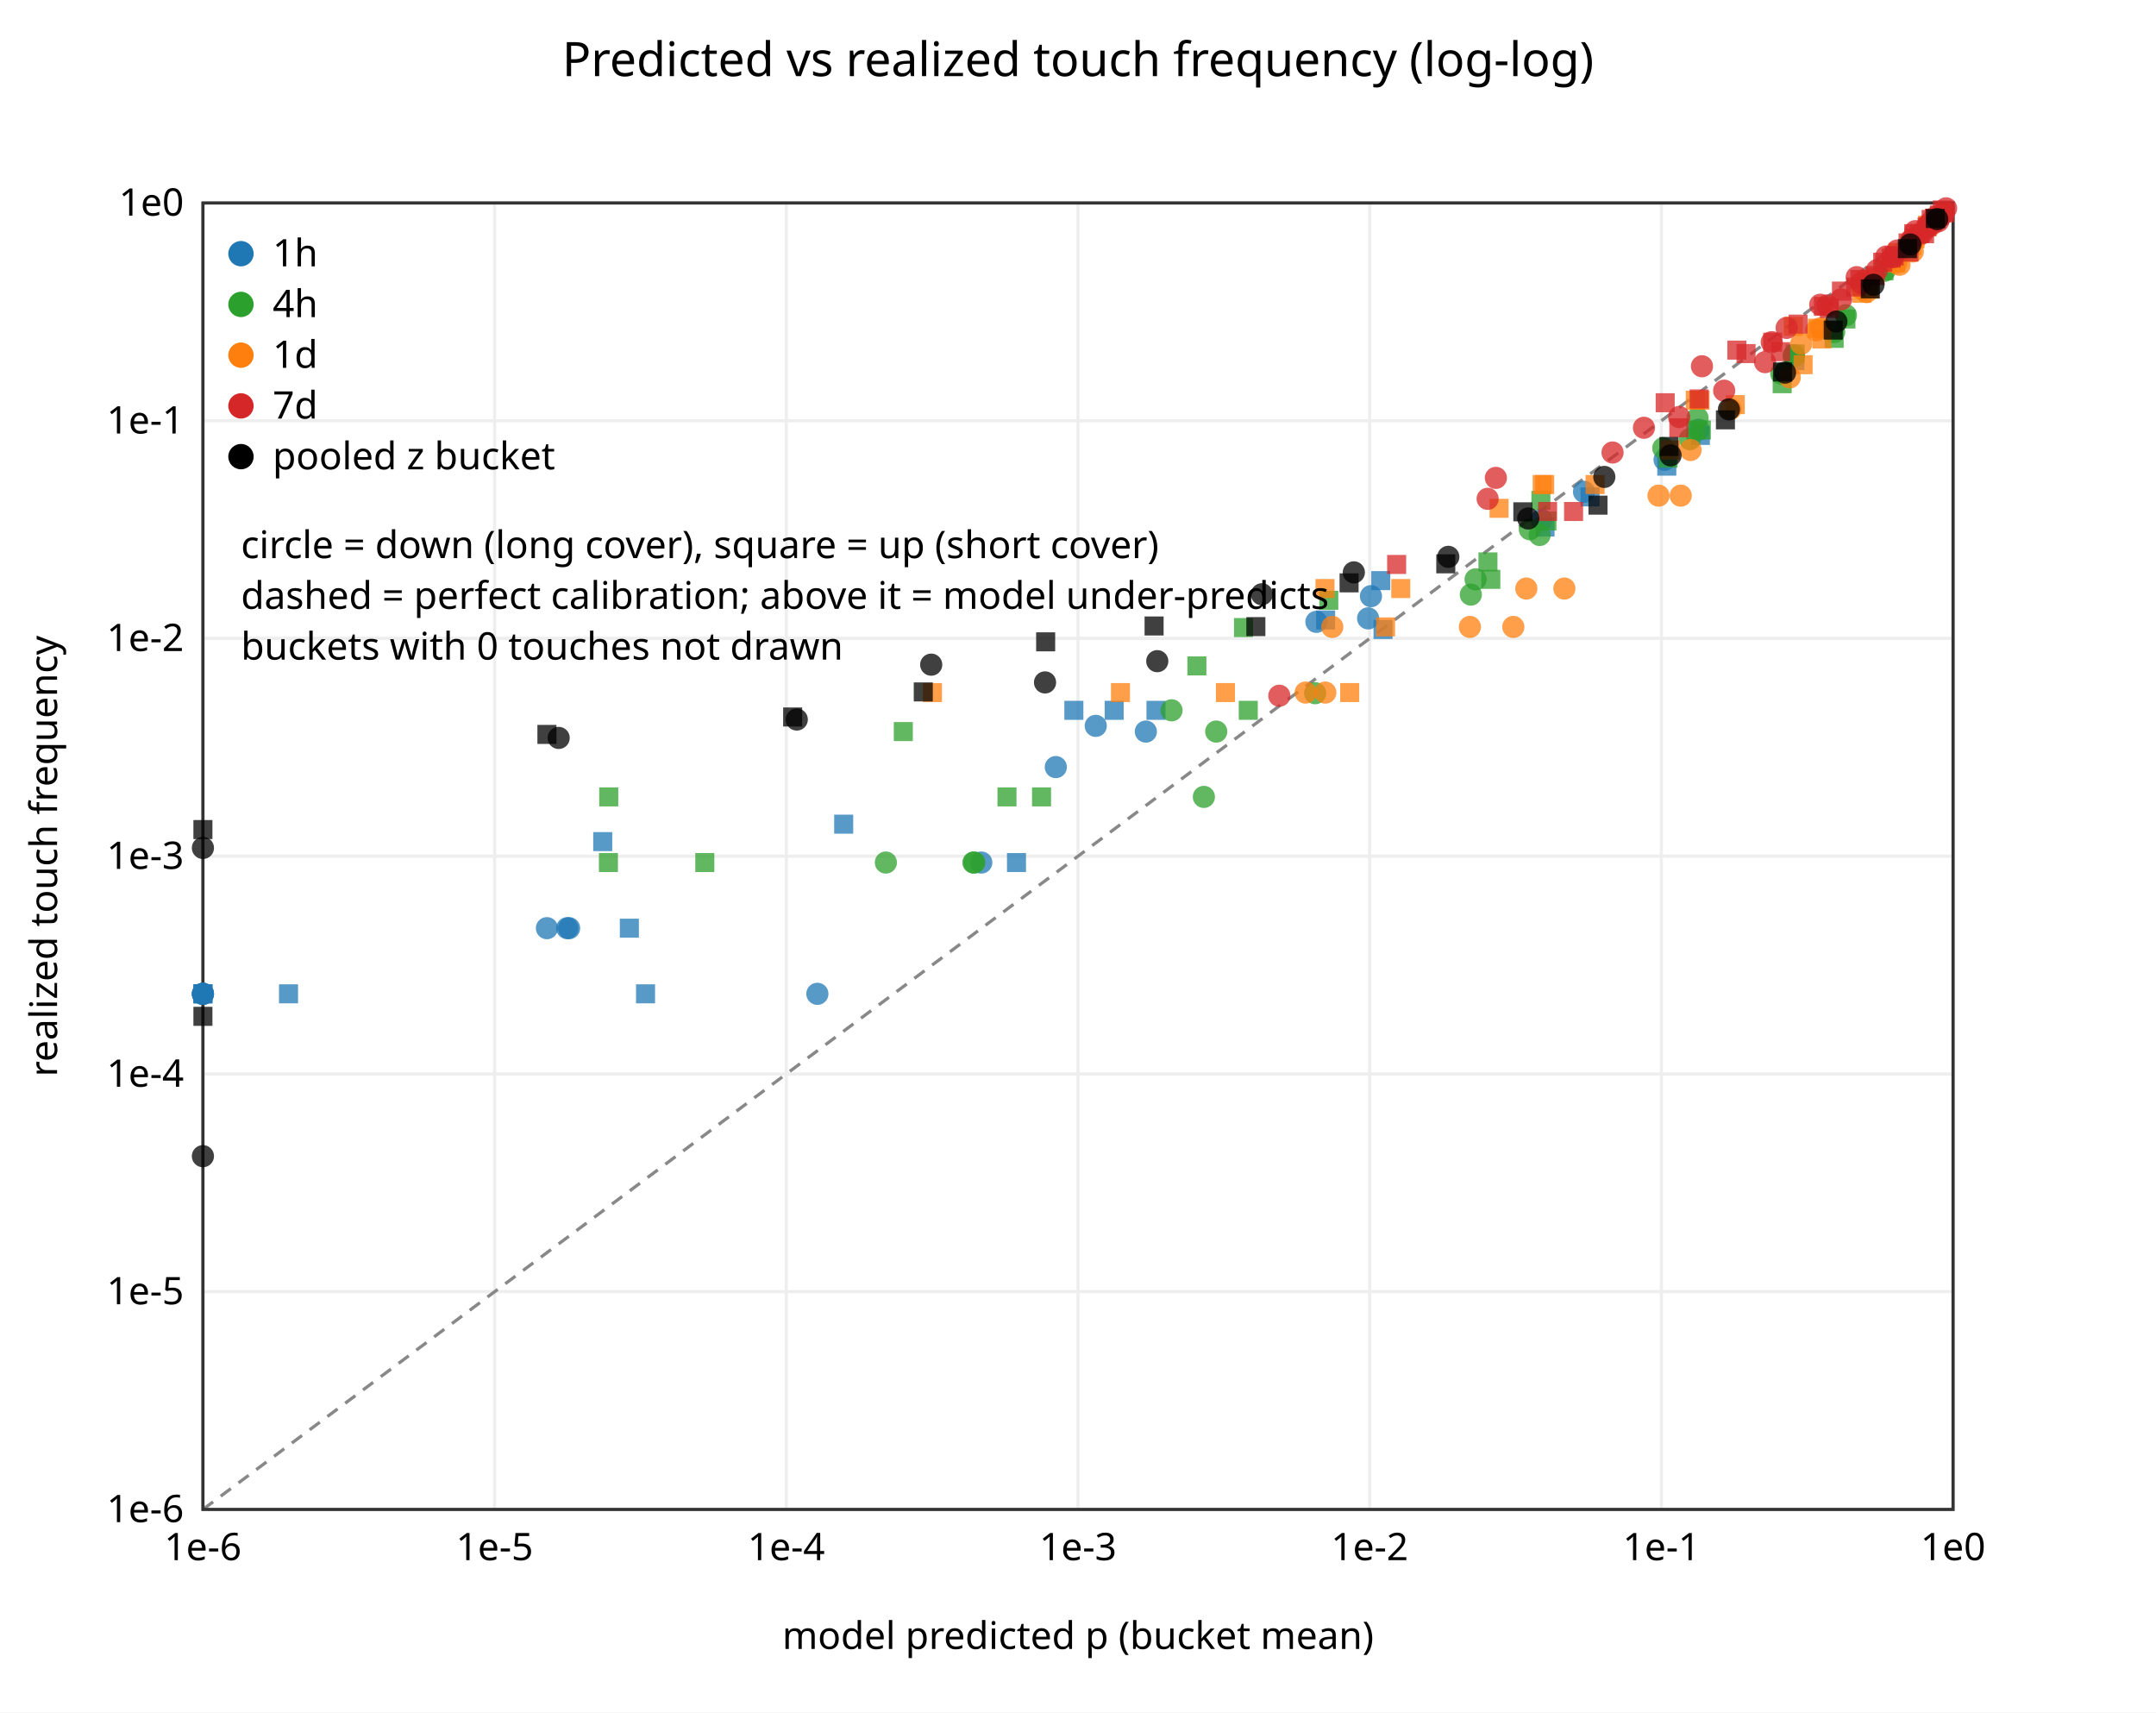
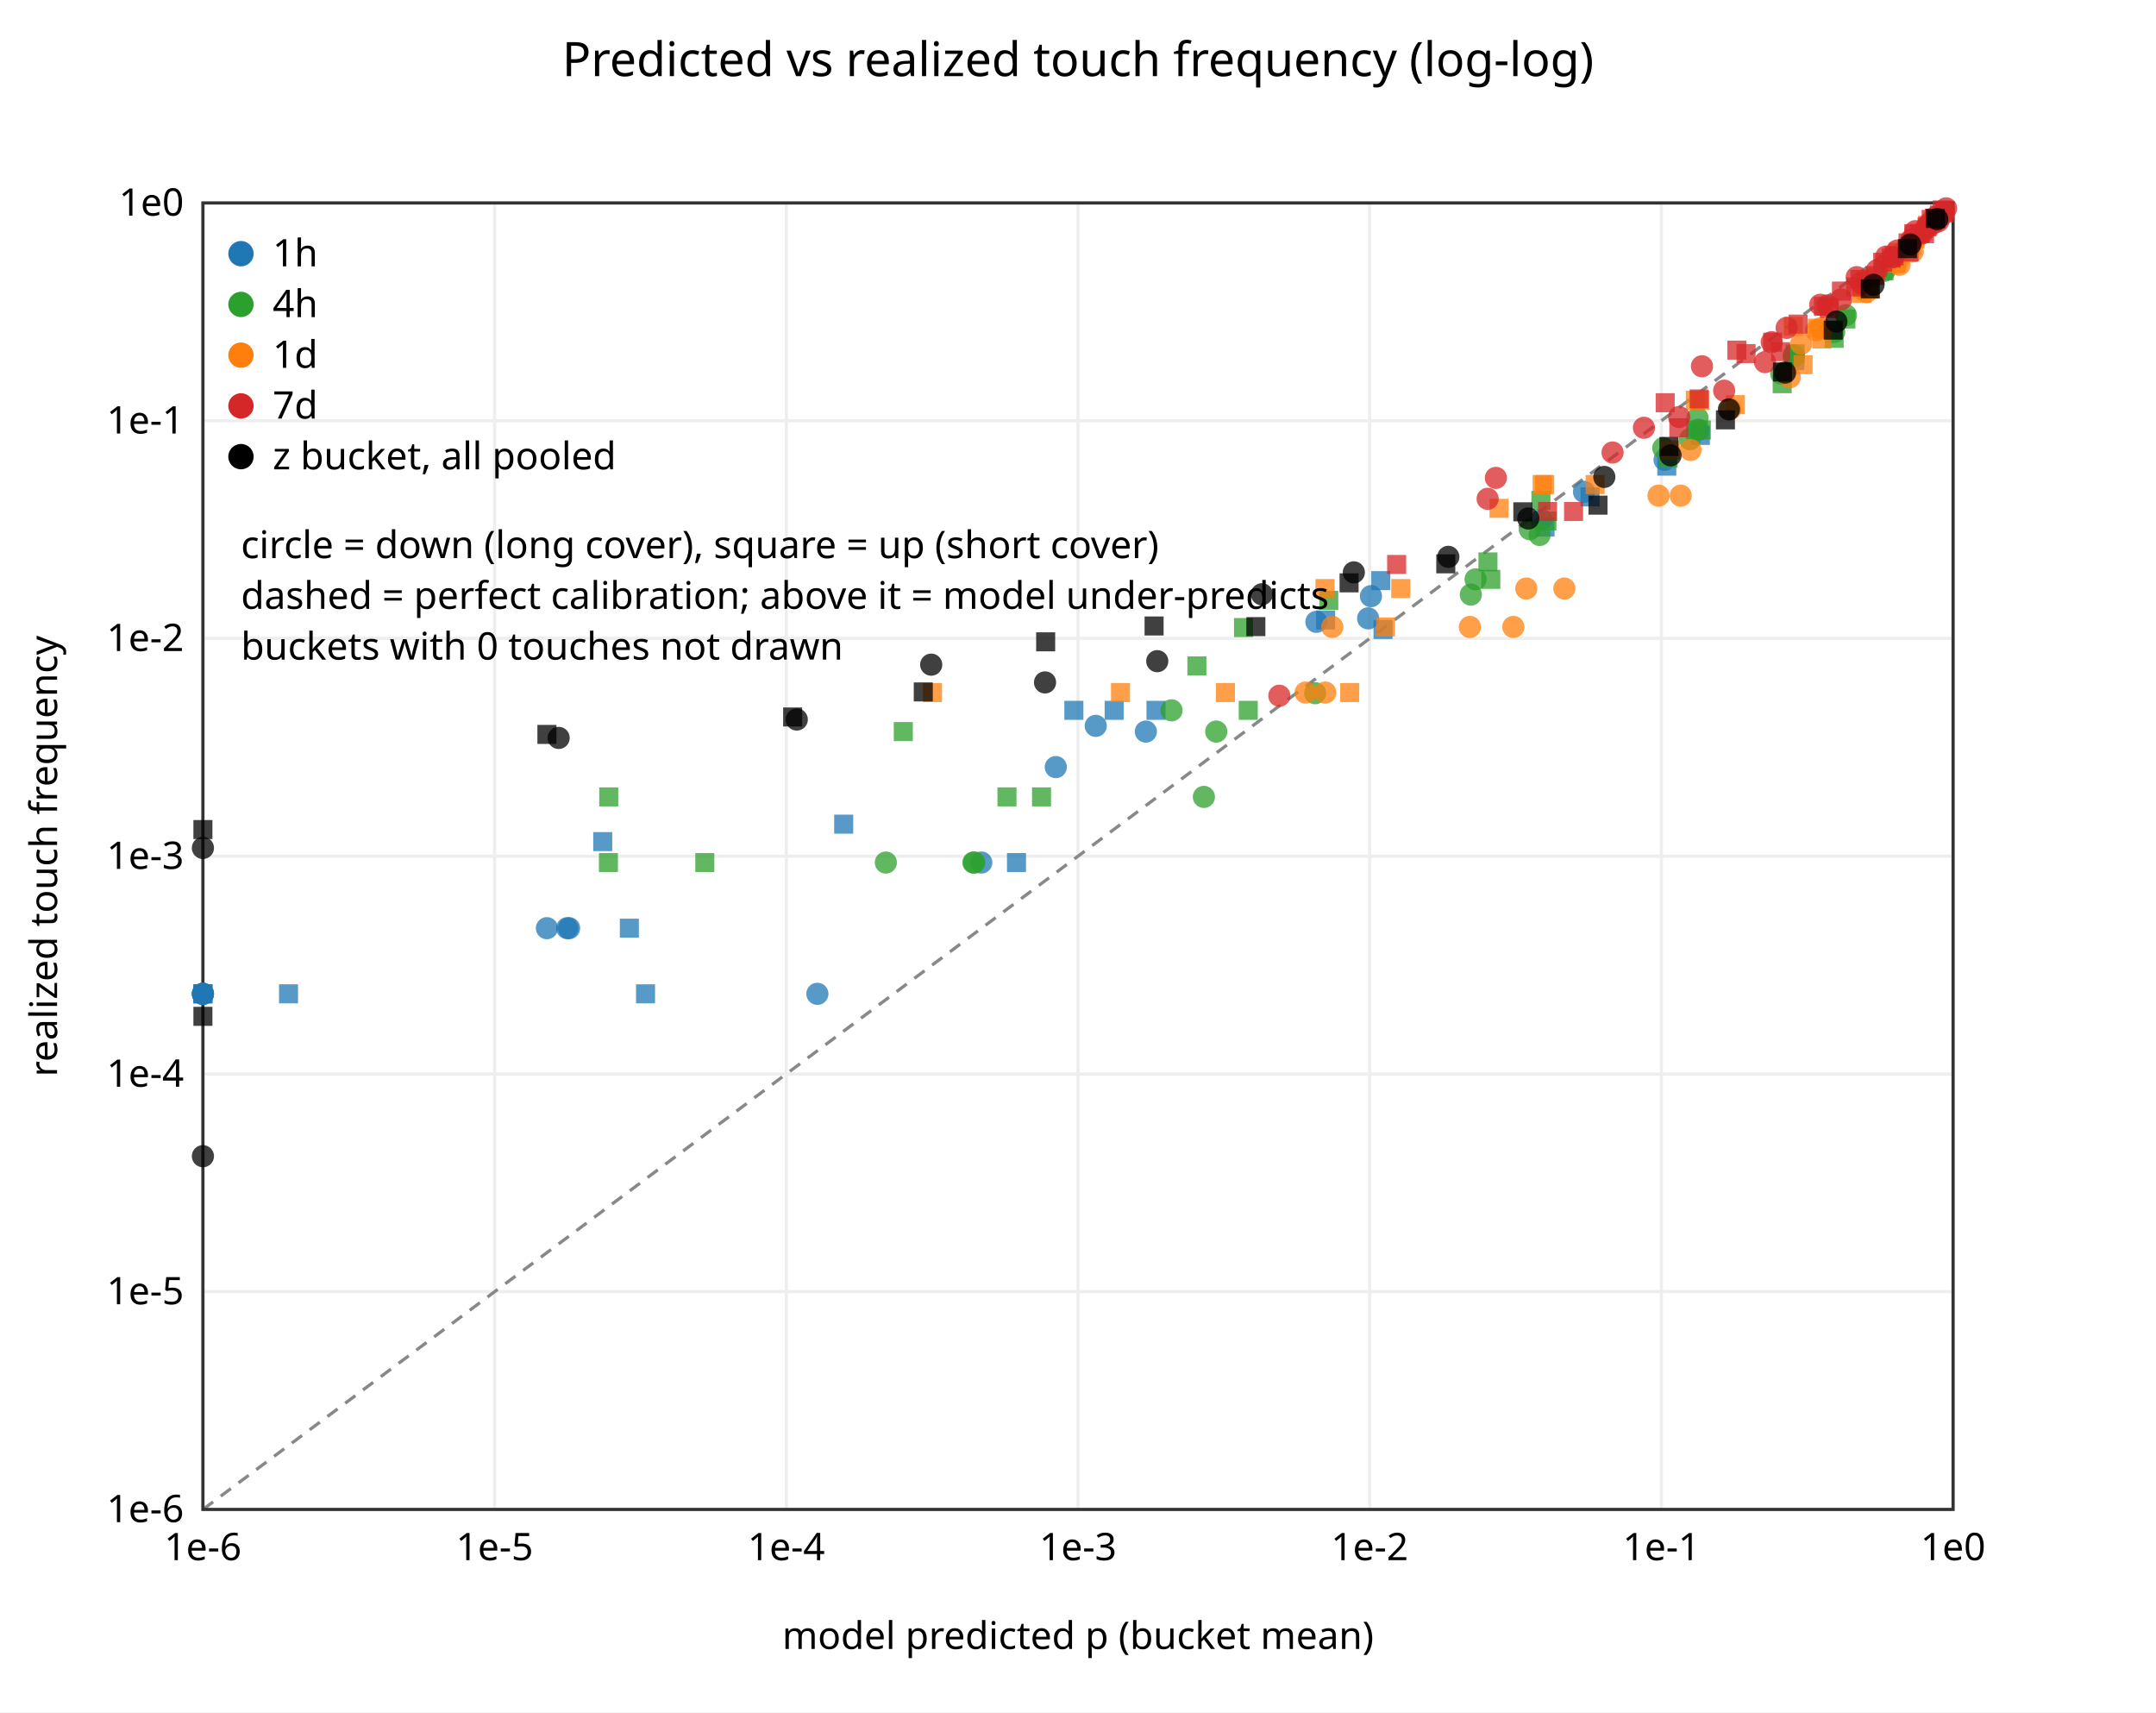
<svg xmlns="http://www.w3.org/2000/svg" width="680" height="540" viewBox="0 0 680 540" font-family="sans-serif" font-size="12">
  <rect width="100%" height="100%" fill="white" />
  <text x="340.0" y="24" text-anchor="middle" font-size="15">Predicted vs realized touch frequency (log-log)</text>
  <line x1="64.0" y1="64" x2="64.0" y2="476" stroke="#eee" />
  <line x1="64" y1="476.0" x2="616" y2="476.0" stroke="#eee" />
  <text x="64.0" y="492" text-anchor="middle">1e-6</text>
  <text x="58" y="480.0" text-anchor="end">1e-6</text>
  <line x1="156.0" y1="64" x2="156.0" y2="476" stroke="#eee" />
  <line x1="64" y1="407.3" x2="616" y2="407.3" stroke="#eee" />
  <text x="156.0" y="492" text-anchor="middle">1e-5</text>
  <text x="58" y="411.3" text-anchor="end">1e-5</text>
  <line x1="248.0" y1="64" x2="248.0" y2="476" stroke="#eee" />
  <line x1="64" y1="338.7" x2="616" y2="338.7" stroke="#eee" />
  <text x="248.0" y="492" text-anchor="middle">1e-4</text>
  <text x="58" y="342.7" text-anchor="end">1e-4</text>
  <line x1="340.0" y1="64" x2="340.0" y2="476" stroke="#eee" />
  <line x1="64" y1="270.0" x2="616" y2="270.0" stroke="#eee" />
  <text x="340.0" y="492" text-anchor="middle">1e-3</text>
  <text x="58" y="274.0" text-anchor="end">1e-3</text>
  <line x1="432.0" y1="64" x2="432.0" y2="476" stroke="#eee" />
  <line x1="64" y1="201.3" x2="616" y2="201.3" stroke="#eee" />
  <text x="432.0" y="492" text-anchor="middle">1e-2</text>
  <text x="58" y="205.3" text-anchor="end">1e-2</text>
  <line x1="524.0" y1="64" x2="524.0" y2="476" stroke="#eee" />
  <line x1="64" y1="132.7" x2="616" y2="132.7" stroke="#eee" />
  <text x="524.0" y="492" text-anchor="middle">1e-1</text>
  <text x="58" y="136.7" text-anchor="end">1e-1</text>
  <line x1="616.0" y1="64" x2="616.0" y2="476" stroke="#eee" />
  <line x1="64" y1="64.0" x2="616" y2="64.0" stroke="#eee" />
  <text x="616.0" y="492" text-anchor="middle">1e0</text>
  <text x="58" y="68.0" text-anchor="end">1e0</text>
  <line x1="64.0" y1="476.0" x2="616.0" y2="64.0" stroke="#888" stroke-dasharray="4 3" />
  <rect x="64" y="64" width="552" height="412" fill="none" stroke="#333" />
  <text x="340.0" y="520" text-anchor="middle">model predicted p (bucket mean)</text>
  <text x="18" y="270.0" text-anchor="middle" transform="rotate(-90 18 270.0)">realized touch frequency</text>
  <circle cx="486.2" cy="163.9" r="3.5" fill="#1f77b4" fill-opacity="0.75" />
  <circle cx="361.4" cy="230.7" r="3.5" fill="#1f77b4" fill-opacity="0.75" />
  <circle cx="257.8" cy="313.4" r="3.5" fill="#1f77b4" fill-opacity="0.75" />
  <circle cx="64.0" cy="313.4" r="3.5" fill="#1f77b4" fill-opacity="0.75" />
  <rect x="484.3" y="163.2" width="6" height="6" fill="#1f77b4" fill-opacity="0.75" />
  <rect x="361.6" y="221.0" width="6" height="6" fill="#1f77b4" fill-opacity="0.75" />
  <rect x="263.1" y="256.9" width="6" height="6" fill="#1f77b4" fill-opacity="0.75" />
  <rect x="61.0" y="310.4" width="6" height="6" fill="#1f77b4" fill-opacity="0.75" />
  <circle cx="525.0" cy="145.0" r="3.5" fill="#1f77b4" fill-opacity="0.75" />
  <circle cx="415.2" cy="196.1" r="3.5" fill="#1f77b4" fill-opacity="0.75" />
  <circle cx="333.0" cy="241.9" r="3.5" fill="#1f77b4" fill-opacity="0.75" />
  <circle cx="172.5" cy="292.7" r="3.5" fill="#1f77b4" fill-opacity="0.75" />
  <rect x="522.7" y="144.0" width="6" height="6" fill="#1f77b4" fill-opacity="0.75" />
  <rect x="415.1" y="192.5" width="6" height="6" fill="#1f77b4" fill-opacity="0.75" />
  <rect x="335.7" y="221.0" width="6" height="6" fill="#1f77b4" fill-opacity="0.75" />
  <rect x="187.1" y="262.4" width="6" height="6" fill="#1f77b4" fill-opacity="0.75" />
  <rect x="61.0" y="310.4" width="6" height="6" fill="#1f77b4" fill-opacity="0.75" />
  <circle cx="535.7" cy="135.5" r="3.5" fill="#1f77b4" fill-opacity="0.75" />
  <circle cx="432.4" cy="188.0" r="3.5" fill="#1f77b4" fill-opacity="0.75" />
  <circle cx="345.6" cy="228.9" r="3.5" fill="#1f77b4" fill-opacity="0.75" />
  <circle cx="178.9" cy="292.7" r="3.5" fill="#1f77b4" fill-opacity="0.75" />
  <circle cx="64.0" cy="313.4" r="3.5" fill="#1f77b4" fill-opacity="0.75" />
  <circle cx="64.0" cy="313.4" r="3.5" fill="#1f77b4" fill-opacity="0.75" />
  <rect x="533.3" y="134.3" width="6" height="6" fill="#1f77b4" fill-opacity="0.75" />
  <rect x="432.5" y="180.1" width="6" height="6" fill="#1f77b4" fill-opacity="0.75" />
  <rect x="348.4" y="221.0" width="6" height="6" fill="#1f77b4" fill-opacity="0.75" />
  <rect x="195.5" y="289.7" width="6" height="6" fill="#1f77b4" fill-opacity="0.75" />
  <circle cx="565.8" cy="112.0" r="3.5" fill="#1f77b4" fill-opacity="0.75" />
  <circle cx="499.6" cy="155.1" r="3.5" fill="#1f77b4" fill-opacity="0.75" />
  <circle cx="431.5" cy="195.0" r="3.5" fill="#1f77b4" fill-opacity="0.75" />
  <circle cx="309.5" cy="272.0" r="3.5" fill="#1f77b4" fill-opacity="0.75" />
  <circle cx="179.5" cy="292.7" r="3.5" fill="#1f77b4" fill-opacity="0.75" />
  <circle cx="64.0" cy="313.4" r="3.5" fill="#1f77b4" fill-opacity="0.75" />
  <rect x="563.1" y="110.7" width="6" height="6" fill="#1f77b4" fill-opacity="0.75" />
  <rect x="498.5" y="153.7" width="6" height="6" fill="#1f77b4" fill-opacity="0.75" />
  <rect x="433.2" y="195.5" width="6" height="6" fill="#1f77b4" fill-opacity="0.75" />
  <rect x="317.6" y="269.0" width="6" height="6" fill="#1f77b4" fill-opacity="0.75" />
  <rect x="200.6" y="310.4" width="6" height="6" fill="#1f77b4" fill-opacity="0.75" />
  <rect x="88.0" y="310.4" width="6" height="6" fill="#1f77b4" fill-opacity="0.75" />
  <rect x="61.0" y="310.4" width="6" height="6" fill="#1f77b4" fill-opacity="0.75" />
  <circle cx="561.8" cy="117.8" r="3.5" fill="#2ca02c" fill-opacity="0.75" />
  <circle cx="485.6" cy="168.7" r="3.5" fill="#2ca02c" fill-opacity="0.75" />
  <circle cx="414.8" cy="218.6" r="3.5" fill="#2ca02c" fill-opacity="0.75" />
  <circle cx="307.0" cy="272.0" r="3.5" fill="#2ca02c" fill-opacity="0.75" />
  <rect x="559.1" y="118.0" width="6" height="6" fill="#2ca02c" fill-opacity="0.75" />
  <rect x="484.9" y="161.3" width="6" height="6" fill="#2ca02c" fill-opacity="0.75" />
  <rect x="416.1" y="186.3" width="6" height="6" fill="#2ca02c" fill-opacity="0.75" />
  <rect x="314.6" y="248.3" width="6" height="6" fill="#2ca02c" fill-opacity="0.75" />
  <rect x="188.9" y="269.0" width="6" height="6" fill="#2ca02c" fill-opacity="0.75" />
  <circle cx="578.5" cy="104.7" r="3.5" fill="#2ca02c" fill-opacity="0.75" />
  <circle cx="524.6" cy="141.3" r="3.5" fill="#2ca02c" fill-opacity="0.75" />
  <circle cx="465.4" cy="182.7" r="3.5" fill="#2ca02c" fill-opacity="0.75" />
  <circle cx="369.5" cy="224.0" r="3.5" fill="#2ca02c" fill-opacity="0.75" />
  <rect x="575.5" y="103.7" width="6" height="6" fill="#2ca02c" fill-opacity="0.75" />
  <rect x="523.1" y="141.5" width="6" height="6" fill="#2ca02c" fill-opacity="0.75" />
  <rect x="466.3" y="174.2" width="6" height="6" fill="#2ca02c" fill-opacity="0.75" />
  <rect x="374.5" y="207.0" width="6" height="6" fill="#2ca02c" fill-opacity="0.75" />
  <rect x="281.9" y="227.7" width="6" height="6" fill="#2ca02c" fill-opacity="0.75" />
  <rect x="189.0" y="248.3" width="6" height="6" fill="#2ca02c" fill-opacity="0.75" />
  <circle cx="582.2" cy="99.4" r="3.5" fill="#2ca02c" fill-opacity="0.75" />
  <circle cx="535.4" cy="131.8" r="3.5" fill="#2ca02c" fill-opacity="0.75" />
  <circle cx="482.5" cy="166.9" r="3.5" fill="#2ca02c" fill-opacity="0.75" />
  <circle cx="383.6" cy="230.7" r="3.5" fill="#2ca02c" fill-opacity="0.75" />
  <circle cx="279.4" cy="272.0" r="3.5" fill="#2ca02c" fill-opacity="0.75" />
  <rect x="579.2" y="97.6" width="6" height="6" fill="#2ca02c" fill-opacity="0.75" />
  <rect x="533.6" y="132.6" width="6" height="6" fill="#2ca02c" fill-opacity="0.75" />
  <rect x="483.0" y="154.8" width="6" height="6" fill="#2ca02c" fill-opacity="0.75" />
  <rect x="389.2" y="194.9" width="6" height="6" fill="#2ca02c" fill-opacity="0.75" />
  <circle cx="594.4" cy="85.4" r="3.5" fill="#2ca02c" fill-opacity="0.75" />
  <circle cx="565.7" cy="112.4" r="3.5" fill="#2ca02c" fill-opacity="0.75" />
  <circle cx="533.0" cy="138.5" r="3.5" fill="#2ca02c" fill-opacity="0.75" />
  <circle cx="463.9" cy="187.5" r="3.5" fill="#2ca02c" fill-opacity="0.75" />
  <circle cx="379.7" cy="251.3" r="3.5" fill="#2ca02c" fill-opacity="0.75" />
  <circle cx="307.3" cy="272.0" r="3.5" fill="#2ca02c" fill-opacity="0.75" />
  <rect x="591.2" y="82.4" width="6" height="6" fill="#2ca02c" fill-opacity="0.75" />
  <rect x="563.2" y="108.6" width="6" height="6" fill="#2ca02c" fill-opacity="0.75" />
  <rect x="531.8" y="132.6" width="6" height="6" fill="#2ca02c" fill-opacity="0.75" />
  <rect x="467.2" y="179.7" width="6" height="6" fill="#2ca02c" fill-opacity="0.75" />
  <rect x="390.7" y="221.0" width="6" height="6" fill="#2ca02c" fill-opacity="0.75" />
  <rect x="325.5" y="248.3" width="6" height="6" fill="#2ca02c" fill-opacity="0.75" />
  <rect x="219.3" y="269.0" width="6" height="6" fill="#2ca02c" fill-opacity="0.75" />
  <circle cx="598.1" cy="82.9" r="3.5" fill="#ff7f0e" fill-opacity="0.75" />
  <circle cx="574.3" cy="103.5" r="3.5" fill="#ff7f0e" fill-opacity="0.75" />
  <circle cx="545.8" cy="129.0" r="3.5" fill="#ff7f0e" fill-opacity="0.75" />
  <circle cx="481.4" cy="185.6" r="3.5" fill="#ff7f0e" fill-opacity="0.75" />
  <rect x="594.9" y="79.9" width="6" height="6" fill="#ff7f0e" fill-opacity="0.75" />
  <rect x="571.6" y="103.9" width="6" height="6" fill="#ff7f0e" fill-opacity="0.75" />
  <rect x="544.3" y="124.6" width="6" height="6" fill="#ff7f0e" fill-opacity="0.75" />
  <rect x="484.2" y="149.8" width="6" height="6" fill="#ff7f0e" fill-opacity="0.75" />
  <rect x="414.9" y="182.6" width="6" height="6" fill="#ff7f0e" fill-opacity="0.75" />
  <circle cx="603.3" cy="79.3" r="3.5" fill="#ff7f0e" fill-opacity="0.75" />
  <circle cx="587.3" cy="91.2" r="3.5" fill="#ff7f0e" fill-opacity="0.75" />
  <circle cx="568.1" cy="108.4" r="3.5" fill="#ff7f0e" fill-opacity="0.75" />
  <circle cx="523.1" cy="156.3" r="3.5" fill="#ff7f0e" fill-opacity="0.75" />
  <circle cx="463.6" cy="197.7" r="3.5" fill="#ff7f0e" fill-opacity="0.75" />
  <circle cx="411.8" cy="218.4" r="3.5" fill="#ff7f0e" fill-opacity="0.75" />
  <rect x="600.0" y="74.4" width="6" height="6" fill="#ff7f0e" fill-opacity="0.75" />
  <rect x="584.2" y="89.5" width="6" height="6" fill="#ff7f0e" fill-opacity="0.75" />
  <rect x="565.7" y="112.0" width="6" height="6" fill="#ff7f0e" fill-opacity="0.75" />
  <rect x="523.9" y="138.9" width="6" height="6" fill="#ff7f0e" fill-opacity="0.75" />
  <rect x="469.8" y="157.3" width="6" height="6" fill="#ff7f0e" fill-opacity="0.75" />
  <rect x="422.7" y="215.4" width="6" height="6" fill="#ff7f0e" fill-opacity="0.75" />
  <rect x="350.4" y="215.4" width="6" height="6" fill="#ff7f0e" fill-opacity="0.75" />
  <rect x="291.1" y="215.4" width="6" height="6" fill="#ff7f0e" fill-opacity="0.75" />
  <circle cx="604.3" cy="75.1" r="3.5" fill="#ff7f0e" fill-opacity="0.75" />
  <circle cx="589.8" cy="88.1" r="3.5" fill="#ff7f0e" fill-opacity="0.75" />
  <circle cx="572.8" cy="104.2" r="3.5" fill="#ff7f0e" fill-opacity="0.75" />
  <circle cx="533.2" cy="141.9" r="3.5" fill="#ff7f0e" fill-opacity="0.75" />
  <circle cx="477.3" cy="197.7" r="3.5" fill="#ff7f0e" fill-opacity="0.75" />
  <circle cx="420.2" cy="197.7" r="3.5" fill="#ff7f0e" fill-opacity="0.75" />
  <rect x="601.0" y="72.3" width="6" height="6" fill="#ff7f0e" fill-opacity="0.75" />
  <rect x="586.6" y="88.2" width="6" height="6" fill="#ff7f0e" fill-opacity="0.75" />
  <rect x="570.2" y="100.5" width="6" height="6" fill="#ff7f0e" fill-opacity="0.75" />
  <rect x="533.2" y="123.2" width="6" height="6" fill="#ff7f0e" fill-opacity="0.75" />
  <rect x="483.4" y="149.8" width="6" height="6" fill="#ff7f0e" fill-opacity="0.75" />
  <rect x="434.0" y="194.7" width="6" height="6" fill="#ff7f0e" fill-opacity="0.75" />
  <circle cx="608.3" cy="71.6" r="3.5" fill="#ff7f0e" fill-opacity="0.75" />
  <circle cx="599.1" cy="83.5" r="3.5" fill="#ff7f0e" fill-opacity="0.75" />
  <circle cx="588.7" cy="92.1" r="3.5" fill="#ff7f0e" fill-opacity="0.75" />
  <circle cx="564.5" cy="119.0" r="3.5" fill="#ff7f0e" fill-opacity="0.75" />
  <circle cx="530.1" cy="156.3" r="3.5" fill="#ff7f0e" fill-opacity="0.75" />
  <circle cx="493.4" cy="185.6" r="3.5" fill="#ff7f0e" fill-opacity="0.75" />
  <circle cx="418.0" cy="218.4" r="3.5" fill="#ff7f0e" fill-opacity="0.75" />
  <rect x="605.0" y="68.0" width="6" height="6" fill="#ff7f0e" fill-opacity="0.75" />
  <rect x="595.7" y="76.6" width="6" height="6" fill="#ff7f0e" fill-opacity="0.75" />
  <rect x="585.5" y="85.4" width="6" height="6" fill="#ff7f0e" fill-opacity="0.75" />
  <rect x="562.6" y="99.9" width="6" height="6" fill="#ff7f0e" fill-opacity="0.75" />
  <rect x="531.7" y="123.2" width="6" height="6" fill="#ff7f0e" fill-opacity="0.75" />
  <rect x="500.1" y="149.8" width="6" height="6" fill="#ff7f0e" fill-opacity="0.75" />
  <rect x="438.8" y="182.6" width="6" height="6" fill="#ff7f0e" fill-opacity="0.75" />
  <rect x="383.5" y="215.4" width="6" height="6" fill="#ff7f0e" fill-opacity="0.75" />
  <circle cx="610.5" cy="68.4" r="3.5" fill="#d62728" fill-opacity="0.75" />
  <circle cx="604.1" cy="72.9" r="3.5" fill="#d62728" fill-opacity="0.75" />
  <circle cx="597.0" cy="81.1" r="3.5" fill="#d62728" fill-opacity="0.75" />
  <circle cx="580.7" cy="94.4" r="3.5" fill="#d62728" fill-opacity="0.75" />
  <circle cx="556.7" cy="114.2" r="3.5" fill="#d62728" fill-opacity="0.75" />
  <circle cx="529.6" cy="131.5" r="3.5" fill="#d62728" fill-opacity="0.75" />
  <circle cx="469.2" cy="157.3" r="3.5" fill="#d62728" fill-opacity="0.75" />
  <circle cx="403.5" cy="219.4" r="3.5" fill="#d62728" fill-opacity="0.75" />
  <rect x="607.1" y="65.8" width="6" height="6" fill="#d62728" fill-opacity="0.75" />
  <rect x="600.6" y="70.7" width="6" height="6" fill="#d62728" fill-opacity="0.75" />
  <rect x="593.5" y="78.4" width="6" height="6" fill="#d62728" fill-opacity="0.75" />
  <rect x="577.8" y="88.8" width="6" height="6" fill="#d62728" fill-opacity="0.75" />
  <rect x="556.1" y="104.9" width="6" height="6" fill="#d62728" fill-opacity="0.75" />
  <rect x="532.9" y="122.8" width="6" height="6" fill="#d62728" fill-opacity="0.75" />
  <rect x="485.1" y="158.3" width="6" height="6" fill="#d62728" fill-opacity="0.75" />
  <rect x="437.5" y="175.0" width="6" height="6" fill="#d62728" fill-opacity="0.75" />
  <circle cx="612.0" cy="68.2" r="3.5" fill="#d62728" fill-opacity="0.75" />
  <circle cx="607.6" cy="71.6" r="3.5" fill="#d62728" fill-opacity="0.75" />
  <circle cx="602.8" cy="75.6" r="3.5" fill="#d62728" fill-opacity="0.75" />
  <circle cx="592.0" cy="85.2" r="3.5" fill="#d62728" fill-opacity="0.75" />
  <circle cx="576.4" cy="96.3" r="3.5" fill="#d62728" fill-opacity="0.75" />
  <circle cx="558.8" cy="107.9" r="3.5" fill="#d62728" fill-opacity="0.75" />
  <circle cx="518.5" cy="134.9" r="3.5" fill="#d62728" fill-opacity="0.75" />
  <circle cx="471.8" cy="150.7" r="3.5" fill="#d62728" fill-opacity="0.75" />
  <rect x="608.7" y="64.8" width="6" height="6" fill="#d62728" fill-opacity="0.75" />
  <rect x="604.0" y="70.7" width="6" height="6" fill="#d62728" fill-opacity="0.75" />
  <rect x="599.1" y="76.5" width="6" height="6" fill="#d62728" fill-opacity="0.75" />
  <rect x="588.4" y="83.9" width="6" height="6" fill="#d62728" fill-opacity="0.75" />
  <rect x="574.0" y="94.3" width="6" height="6" fill="#d62728" fill-opacity="0.75" />
  <rect x="558.6" y="107.9" width="6" height="6" fill="#d62728" fill-opacity="0.75" />
  <rect x="526.5" y="131.9" width="6" height="6" fill="#d62728" fill-opacity="0.75" />
  <rect x="493.3" y="158.3" width="6" height="6" fill="#d62728" fill-opacity="0.75" />
  <circle cx="613.0" cy="67.3" r="3.5" fill="#d62728" fill-opacity="0.75" />
  <circle cx="609.8" cy="70.4" r="3.5" fill="#d62728" fill-opacity="0.75" />
  <circle cx="606.2" cy="73.6" r="3.5" fill="#d62728" fill-opacity="0.75" />
  <circle cx="598.4" cy="79.0" r="3.5" fill="#d62728" fill-opacity="0.75" />
  <circle cx="587.0" cy="89.3" r="3.5" fill="#d62728" fill-opacity="0.75" />
  <circle cx="574.1" cy="96.1" r="3.5" fill="#d62728" fill-opacity="0.75" />
  <circle cx="543.8" cy="123.2" r="3.5" fill="#d62728" fill-opacity="0.75" />
  <circle cx="508.6" cy="142.7" r="3.5" fill="#d62728" fill-opacity="0.75" />
  <rect x="609.6" y="63.2" width="6" height="6" fill="#d62728" fill-opacity="0.75" />
  <rect x="606.1" y="66.2" width="6" height="6" fill="#d62728" fill-opacity="0.75" />
  <rect x="602.4" y="70.6" width="6" height="6" fill="#d62728" fill-opacity="0.75" />
  <rect x="594.4" y="77.7" width="6" height="6" fill="#d62728" fill-opacity="0.75" />
  <rect x="583.6" y="85.1" width="6" height="6" fill="#d62728" fill-opacity="0.75" />
  <rect x="572.1" y="93.6" width="6" height="6" fill="#d62728" fill-opacity="0.75" />
  <rect x="547.7" y="108.5" width="6" height="6" fill="#d62728" fill-opacity="0.75" />
  <rect x="522.2" y="124.0" width="6" height="6" fill="#d62728" fill-opacity="0.75" />
  <circle cx="613.8" cy="65.7" r="3.5" fill="#d62728" fill-opacity="0.75" />
  <circle cx="611.3" cy="69.8" r="3.5" fill="#d62728" fill-opacity="0.75" />
  <circle cx="608.8" cy="70.2" r="3.5" fill="#d62728" fill-opacity="0.75" />
  <circle cx="603.1" cy="75.6" r="3.5" fill="#d62728" fill-opacity="0.75" />
  <circle cx="594.9" cy="80.9" r="3.5" fill="#d62728" fill-opacity="0.75" />
  <circle cx="585.6" cy="87.4" r="3.5" fill="#d62728" fill-opacity="0.75" />
  <circle cx="563.5" cy="103.4" r="3.5" fill="#d62728" fill-opacity="0.75" />
  <circle cx="536.8" cy="115.5" r="3.5" fill="#d62728" fill-opacity="0.75" />
  <rect x="610.4" y="64.1" width="6" height="6" fill="#d62728" fill-opacity="0.75" />
  <rect x="607.6" y="66.0" width="6" height="6" fill="#d62728" fill-opacity="0.75" />
  <rect x="604.8" y="68.5" width="6" height="6" fill="#d62728" fill-opacity="0.75" />
  <rect x="598.8" y="73.6" width="6" height="6" fill="#d62728" fill-opacity="0.75" />
  <rect x="590.8" y="79.7" width="6" height="6" fill="#d62728" fill-opacity="0.75" />
  <rect x="582.3" y="87.5" width="6" height="6" fill="#d62728" fill-opacity="0.75" />
  <rect x="564.1" y="99.2" width="6" height="6" fill="#d62728" fill-opacity="0.75" />
  <rect x="544.8" y="107.4" width="6" height="6" fill="#d62728" fill-opacity="0.75" />
  <circle cx="611.0" cy="69.1" r="3.5" fill="#000000" fill-opacity="0.75" />
  <circle cx="602.5" cy="77.1" r="3.5" fill="#000000" fill-opacity="0.75" />
  <circle cx="590.9" cy="89.8" r="3.5" fill="#000000" fill-opacity="0.75" />
  <circle cx="579.2" cy="101.4" r="3.5" fill="#000000" fill-opacity="0.75" />
  <circle cx="563.0" cy="117.5" r="3.5" fill="#000000" fill-opacity="0.75" />
  <circle cx="545.3" cy="129.1" r="3.5" fill="#000000" fill-opacity="0.75" />
  <circle cx="526.9" cy="143.6" r="3.5" fill="#000000" fill-opacity="0.75" />
  <circle cx="506.0" cy="150.4" r="3.5" fill="#000000" fill-opacity="0.75" />
  <circle cx="482.0" cy="163.5" r="3.5" fill="#000000" fill-opacity="0.75" />
  <circle cx="456.8" cy="175.6" r="3.5" fill="#000000" fill-opacity="0.75" />
  <circle cx="427.0" cy="180.5" r="3.5" fill="#000000" fill-opacity="0.75" />
  <circle cx="398.0" cy="187.4" r="3.5" fill="#000000" fill-opacity="0.75" />
  <circle cx="365.0" cy="208.5" r="3.5" fill="#000000" fill-opacity="0.75" />
  <circle cx="329.6" cy="215.2" r="3.5" fill="#000000" fill-opacity="0.75" />
  <circle cx="293.7" cy="209.6" r="3.5" fill="#000000" fill-opacity="0.75" />
  <circle cx="251.3" cy="226.9" r="3.5" fill="#000000" fill-opacity="0.75" />
  <circle cx="176.2" cy="232.7" r="3.5" fill="#000000" fill-opacity="0.75" />
  <circle cx="64.0" cy="267.4" r="3.5" fill="#000000" fill-opacity="0.75" />
  <circle cx="64.0" cy="364.6" r="3.5" fill="#000000" fill-opacity="0.75" />
  <rect x="607.4" y="65.9" width="6" height="6" fill="#000000" fill-opacity="0.75" />
  <rect x="598.6" y="75.4" width="6" height="6" fill="#000000" fill-opacity="0.75" />
  <rect x="586.9" y="88.1" width="6" height="6" fill="#000000" fill-opacity="0.75" />
  <rect x="575.2" y="101.1" width="6" height="6" fill="#000000" fill-opacity="0.75" />
  <rect x="559.2" y="114.3" width="6" height="6" fill="#000000" fill-opacity="0.75" />
  <rect x="541.2" y="129.4" width="6" height="6" fill="#000000" fill-opacity="0.75" />
  <rect x="523.4" y="137.8" width="6" height="6" fill="#000000" fill-opacity="0.75" />
  <rect x="501.0" y="156.3" width="6" height="6" fill="#000000" fill-opacity="0.75" />
  <rect x="477.3" y="158.4" width="6" height="6" fill="#000000" fill-opacity="0.75" />
  <rect x="453.0" y="174.8" width="6" height="6" fill="#000000" fill-opacity="0.75" />
  <rect x="422.5" y="180.8" width="6" height="6" fill="#000000" fill-opacity="0.75" />
  <rect x="393.1" y="194.6" width="6" height="6" fill="#000000" fill-opacity="0.75" />
  <rect x="361.0" y="194.4" width="6" height="6" fill="#000000" fill-opacity="0.75" />
  <rect x="326.8" y="199.4" width="6" height="6" fill="#000000" fill-opacity="0.75" />
  <rect x="288.2" y="215.2" width="6" height="6" fill="#000000" fill-opacity="0.75" />
  <rect x="247.0" y="223.1" width="6" height="6" fill="#000000" fill-opacity="0.75" />
  <rect x="169.5" y="228.6" width="6" height="6" fill="#000000" fill-opacity="0.75" />
  <rect x="61.0" y="258.6" width="6" height="6" fill="#000000" fill-opacity="0.75" />
  <rect x="61.0" y="317.5" width="6" height="6" fill="#000000" fill-opacity="0.75" />
  <circle cx="76" cy="80" r="4" fill="#1f77b4" />
  <text x="86" y="84">1h</text>
  <circle cx="76" cy="96" r="4" fill="#2ca02c" />
  <text x="86" y="100">4h</text>
  <circle cx="76" cy="112" r="4" fill="#ff7f0e" />
  <text x="86" y="116">1d</text>
  <circle cx="76" cy="128" r="4" fill="#d62728" />
  <text x="86" y="132">7d</text>
  <circle cx="76" cy="144" r="4" fill="#000000" />
-   <text x="86" y="148">pooled z bucket</text>
+   <text x="86" y="148">z bucket, all pooled</text>
  <text x="76" y="176">circle = down (long cover), square = up (short cover)</text>
  <text x="76" y="192">dashed = perfect calibration; above it = model under-predicts</text>
  <text x="76" y="208">buckets with 0 touches not drawn</text>
</svg>
